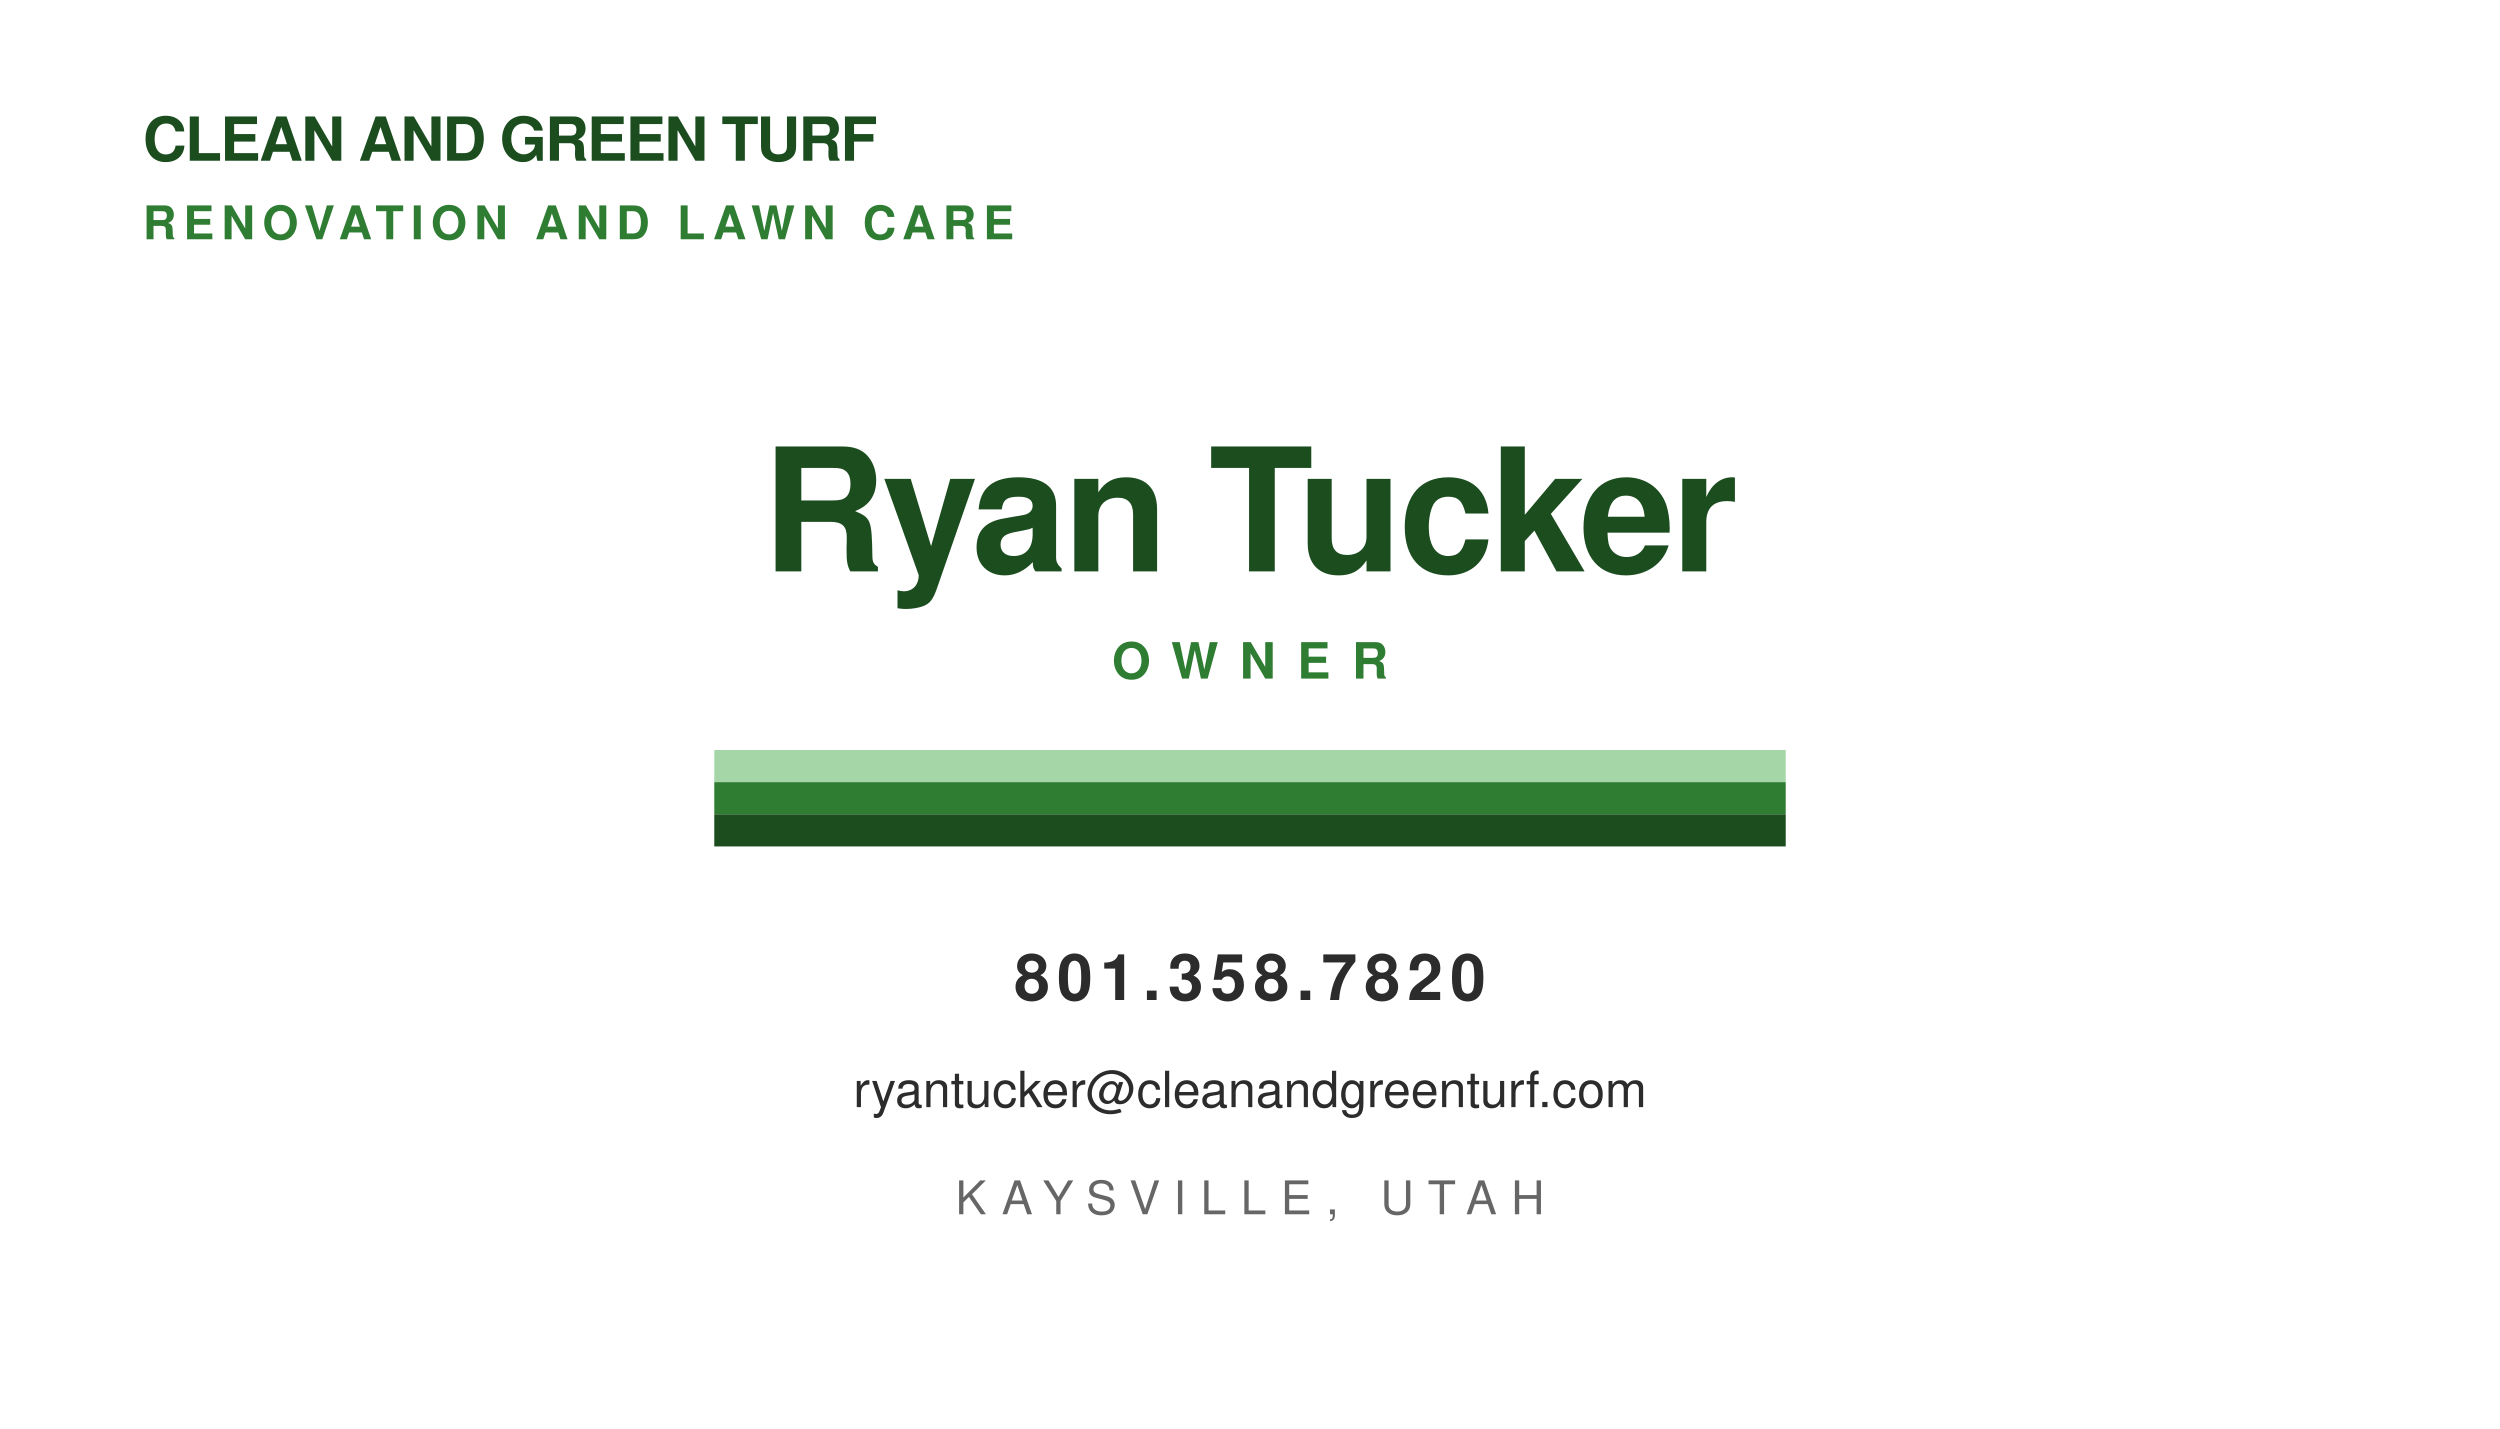
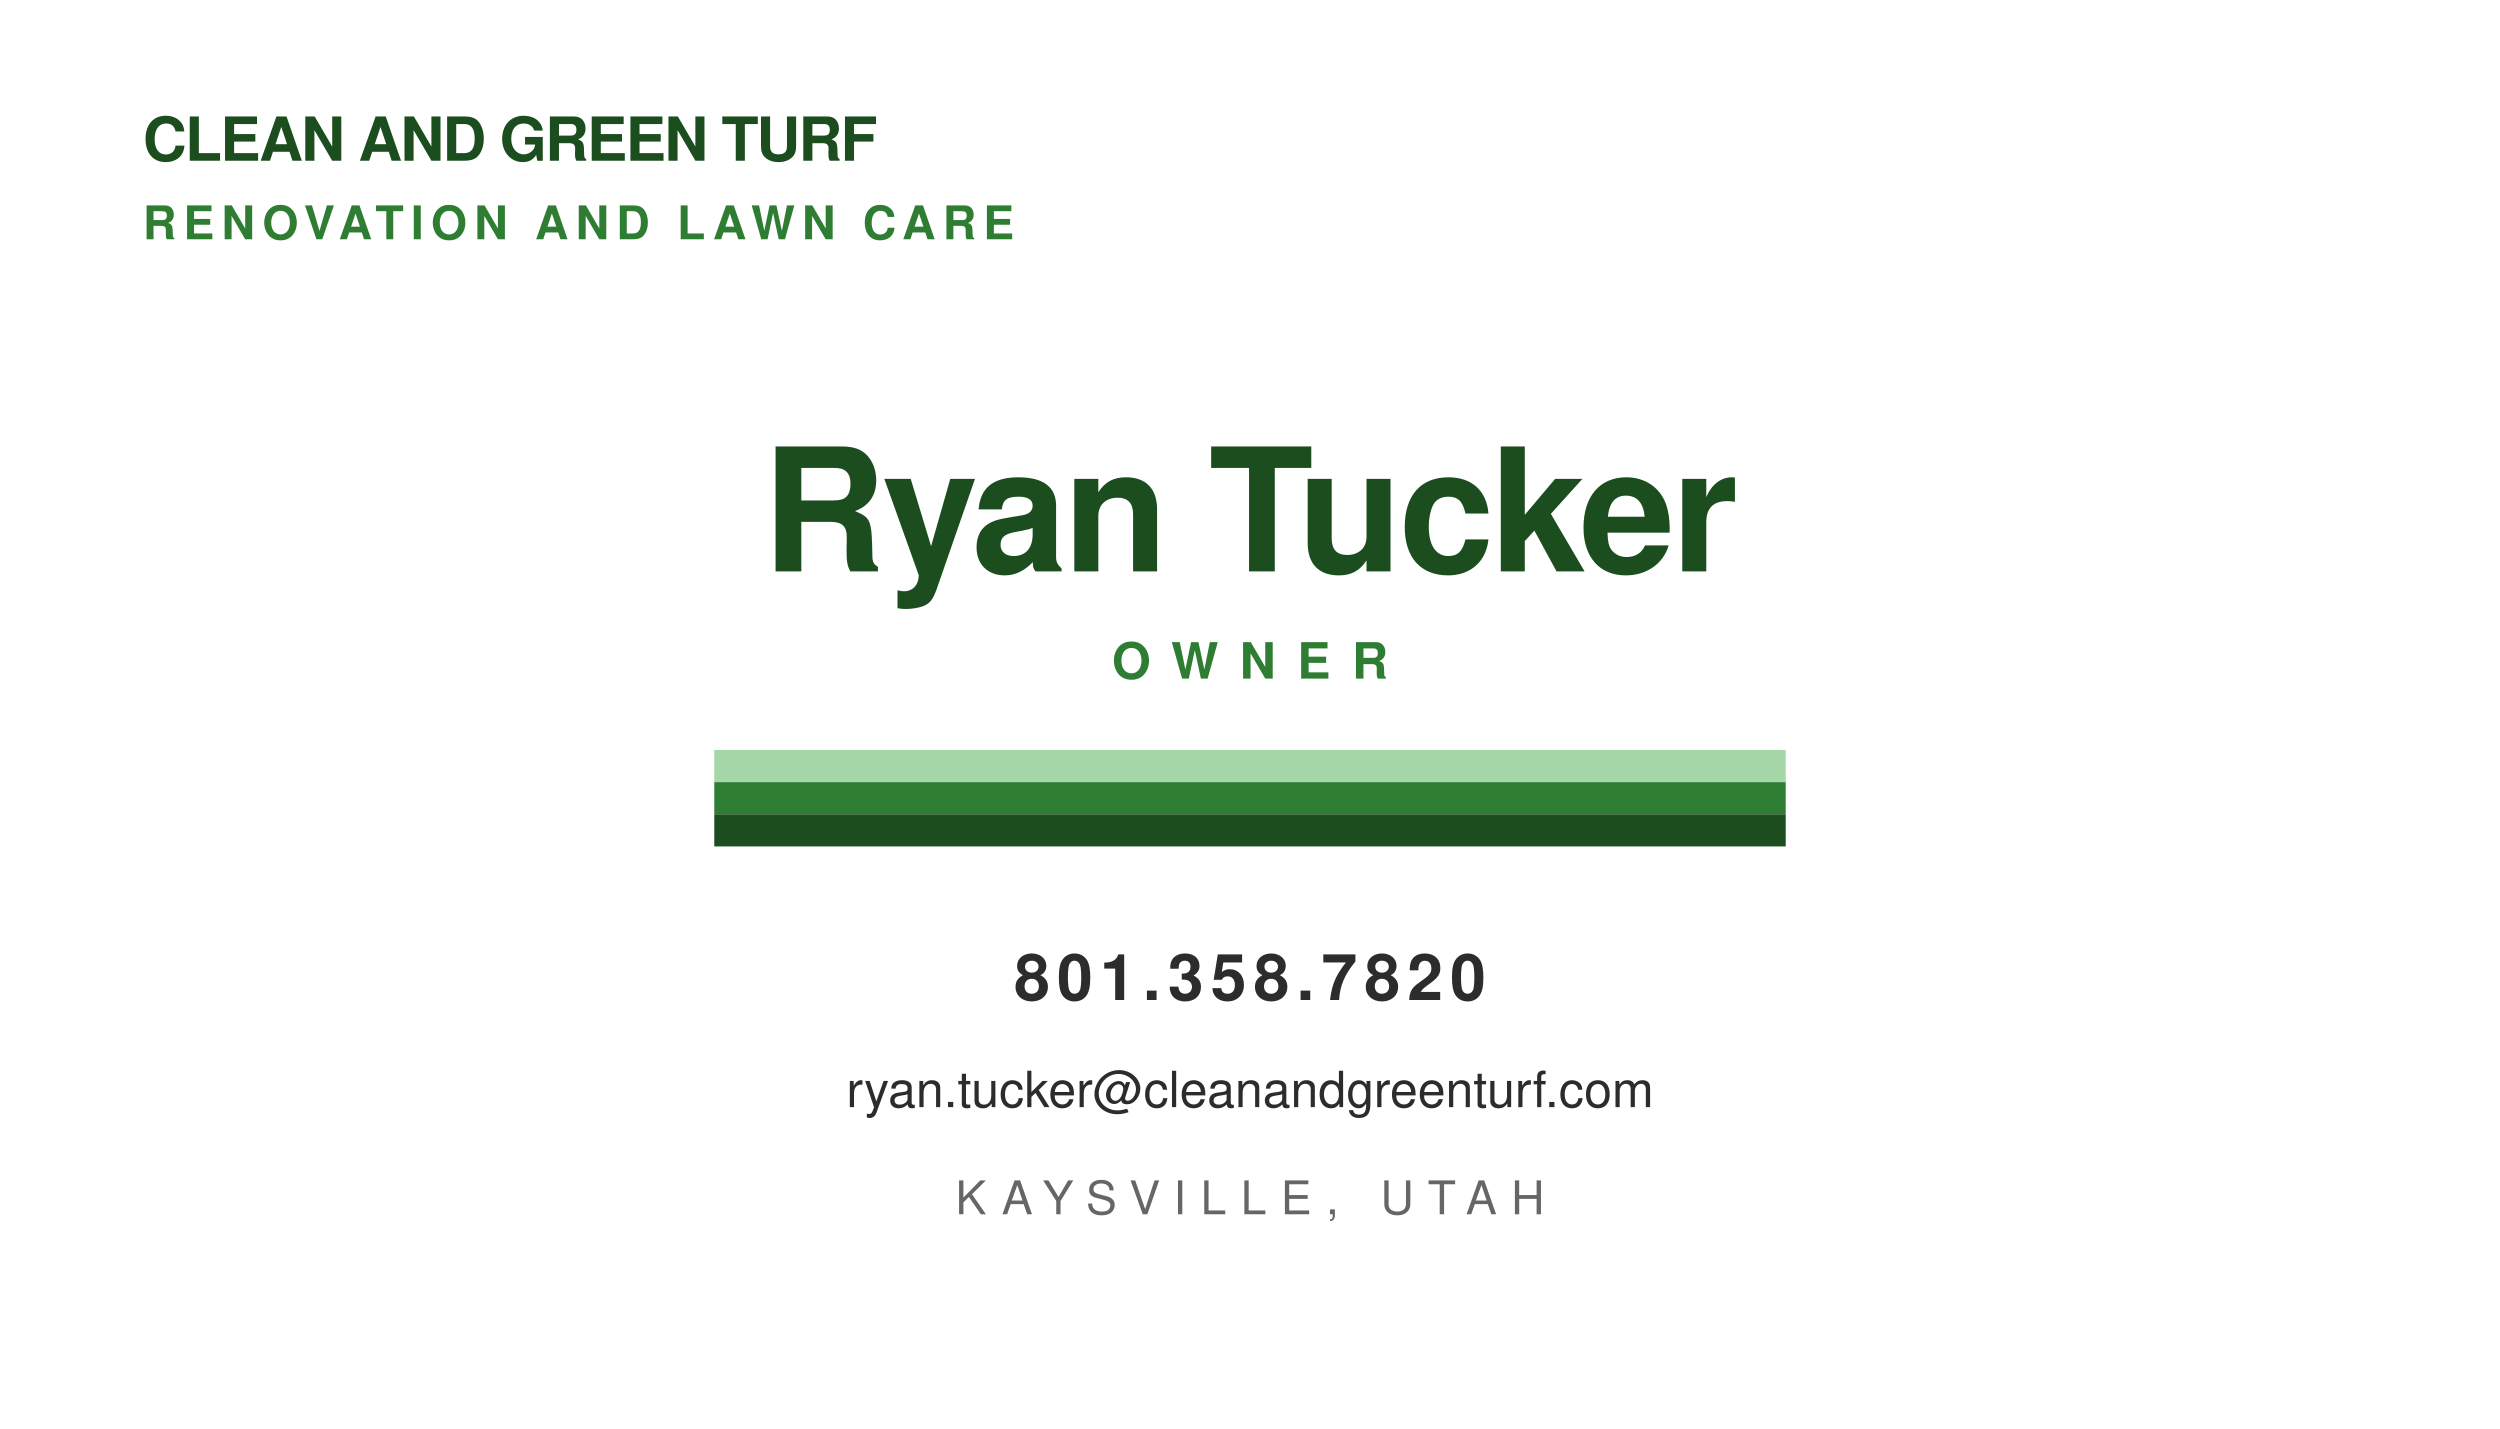
<svg xmlns="http://www.w3.org/2000/svg" viewBox="0 0 700 400">
  <g transform="translate(40,45)">
    <text x="0" y="0" font-family="Helvetica, Arial, sans-serif" font-size="17" font-weight="900" fill="#1B4D1F" letter-spacing="-0.5">CLEAN AND GREEN TURF</text>
    <text x="0" y="22" font-family="Helvetica, Arial, sans-serif" font-size="13" font-weight="700" letter-spacing="2" fill="#2E7D32">RENOVATION AND LAWN CARE</text>
  </g>
  <text x="350" y="160" text-anchor="middle" font-family="Helvetica, Arial, sans-serif" font-size="48" font-weight="900" fill="#1B4D1F" letter-spacing="-1">Ryan Tucker</text>
  <text x="350" y="190" text-anchor="middle" font-family="Helvetica, Arial, sans-serif" font-size="14" font-weight="700" letter-spacing="6" fill="#2E7D32">OWNER</text>
  <rect x="200" y="210" width="300" height="9" fill="#A5D6A7" />
  <rect x="200" y="219" width="300" height="9" fill="#2E7D32" />
  <rect x="200" y="228" width="300" height="9" fill="#1B4D1F" />
  <text x="350" y="280" text-anchor="middle" font-family="Helvetica, Arial, sans-serif" font-size="18" font-weight="700" fill="#2C2C2C" letter-spacing="2">801.358.7820</text>
-   <text x="350" y="310" text-anchor="middle" font-family="Helvetica, Arial, sans-serif" font-size="14" fill="#2C2C2C">ryantucker@cleanandgreenturf.com</text>
+   <text x="350" y="310" text-anchor="middle" font-family="Helvetica, Arial, sans-serif" font-size="14" fill="#2C2C2C">ryan.tucker@cleanandgreenturf.com</text>
  <text x="350" y="340" text-anchor="middle" font-family="Helvetica, Arial, sans-serif" font-size="13" letter-spacing="4" fill="#666">KAYSVILLE,  UTAH</text>
</svg>
